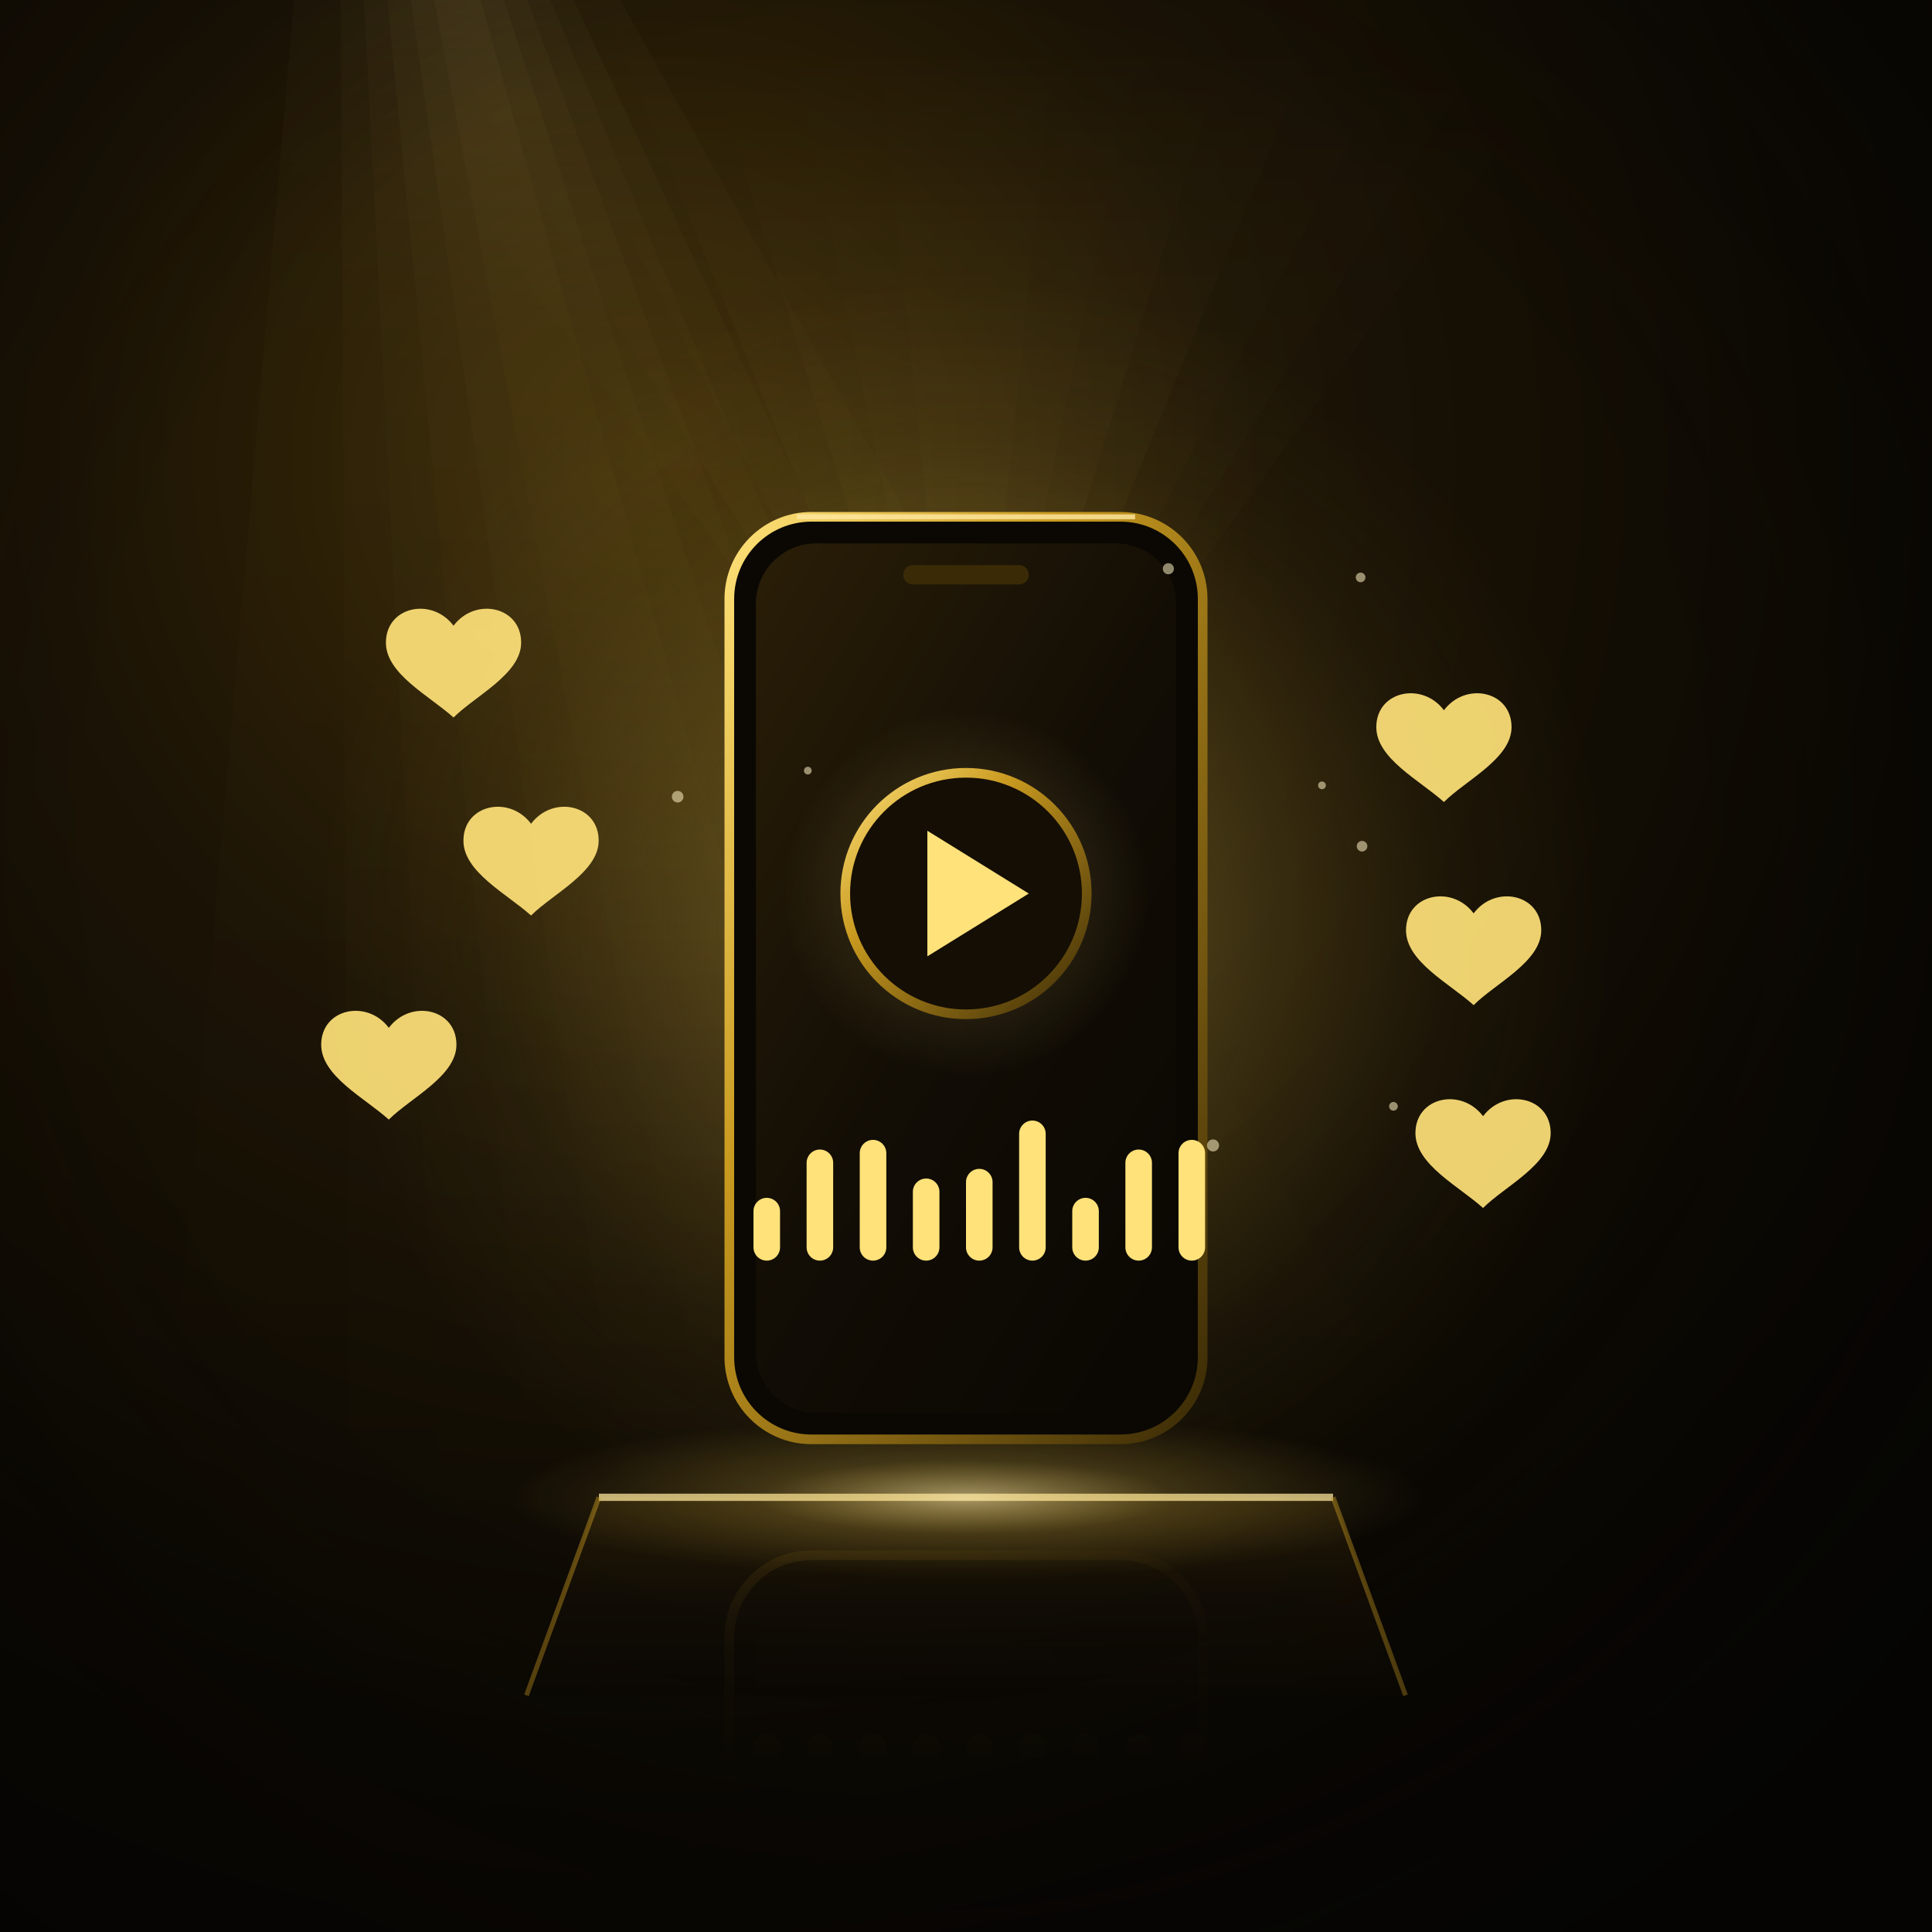
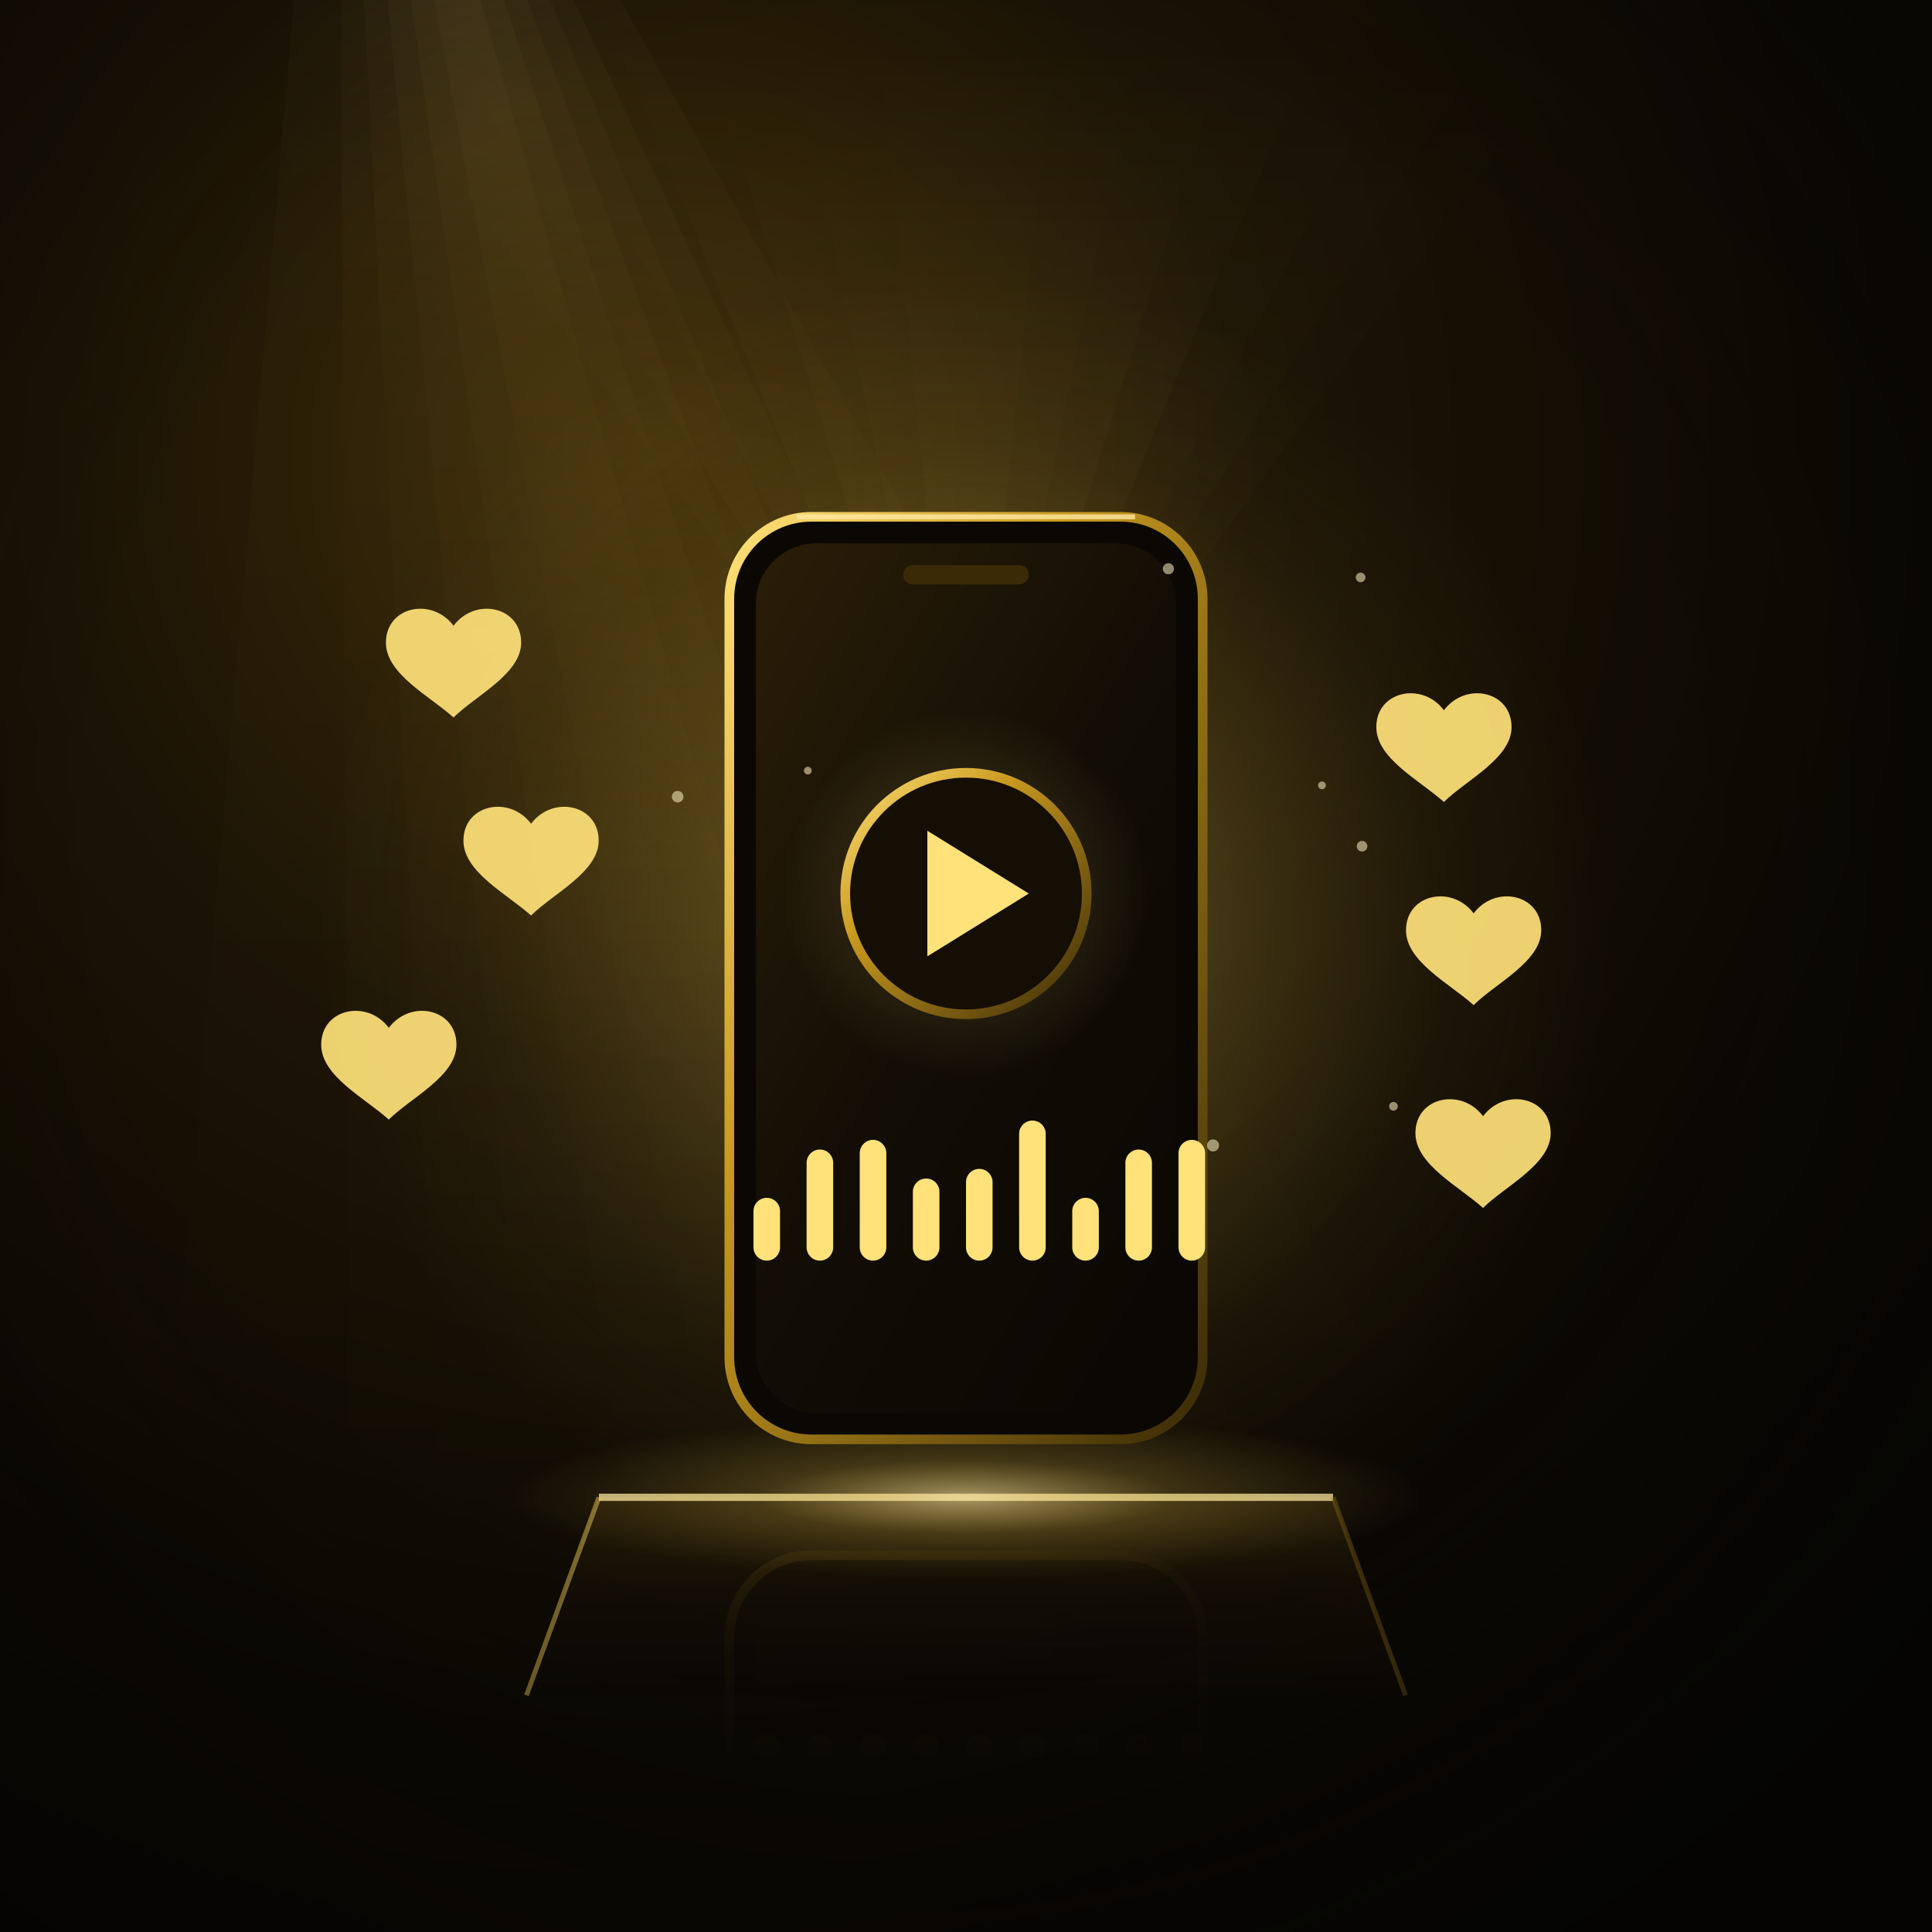
<svg xmlns="http://www.w3.org/2000/svg" viewBox="0 0 800 800" width="800" height="800" aria-hidden="true">
  <defs>
    <radialGradient id="sky" cx=".34" cy=".24" r=".92">
      <stop offset="0" stop-color="#3a2a06" />
      <stop offset=".34" stop-color="#1b1305" />
      <stop offset=".72" stop-color="#0b0803" />
      <stop offset="1" stop-color="#050403" />
    </radialGradient>
    <linearGradient id="beam" x1="0" y1="0" x2="0" y2="1">
      <stop offset="0" stop-color="#fff1c4" stop-opacity=".46" />
      <stop offset=".42" stop-color="#ffd766" stop-opacity=".15" />
      <stop offset="1" stop-color="#ffd766" stop-opacity="0" />
    </linearGradient>
    <linearGradient id="beamUp" x1="0" y1="1" x2="0" y2="0">
      <stop offset="0" stop-color="#fff1c4" stop-opacity=".42" />
      <stop offset=".4" stop-color="#ffd766" stop-opacity=".13" />
      <stop offset="1" stop-color="#ffd766" stop-opacity="0" />
    </linearGradient>
    <radialGradient id="pool">
      <stop offset="0" stop-color="#ffe9a3" stop-opacity=".62" />
      <stop offset=".45" stop-color="#e9c552" stop-opacity=".2" />
      <stop offset="1" stop-color="#d4af37" stop-opacity="0" />
    </radialGradient>
    <radialGradient id="halo">
      <stop offset="0" stop-color="#fff2c8" stop-opacity=".5" />
      <stop offset=".38" stop-color="#e9c552" stop-opacity=".2" />
      <stop offset=".74" stop-color="#d4af37" stop-opacity=".05" />
      <stop offset="1" stop-color="#d4af37" stop-opacity="0" />
    </radialGradient>
    <radialGradient id="soft">
      <stop offset="0" stop-color="#fff3c4" stop-opacity=".8" />
      <stop offset=".5" stop-color="#f5d76e" stop-opacity=".28" />
      <stop offset="1" stop-color="#f5d76e" stop-opacity="0" />
    </radialGradient>
    <linearGradient id="brass" x1="0" y1="0" x2="1" y2="1">
      <stop offset="0" stop-color="#ffe27a" />
      <stop offset=".35" stop-color="#c99a20" />
      <stop offset=".62" stop-color="#8c6a14" />
      <stop offset="1" stop-color="#3a2a06" />
    </linearGradient>
    <radialGradient id="vig" cx=".46" cy=".42" r=".78">
      <stop offset=".52" stop-color="#050403" stop-opacity="0" />
      <stop offset="1" stop-color="#050403" stop-opacity=".7" />
    </radialGradient>
    <linearGradient id="stone" x1="0" y1="0" x2="0" y2="1">
      <stop offset="0" stop-color="#241a06" />
      <stop offset=".5" stop-color="#120d05" />
      <stop offset="1" stop-color="#0b0803" />
    </linearGradient>
    <linearGradient id="screen" x1="0" y1="0" x2=".8" y2="1">
      <stop offset="0" stop-color="#2a1e07" />
      <stop offset=".55" stop-color="#120d05" />
      <stop offset="1" stop-color="#0b0803" />
    </linearGradient>
  </defs>
  <style>
.mote{animation-name:mote;animation-timing-function:ease-in-out;animation-iteration-count:infinite;animation-direction:alternate}
.glow{transform-box:fill-box;transform-origin:center;animation:glow 6s ease-in-out infinite alternate}
@keyframes mote{from{transform:translateY(9px);opacity:.14}to{transform:translateY(-13px);opacity:.85}}
@keyframes glow{from{opacity:.68;transform:scale(.97)}to{opacity:1;transform:scale(1.04)}}
.bar{transform-box:fill-box;transform-origin:center bottom;animation-name:bar;animation-timing-function:ease-in-out;animation-iteration-count:infinite;animation-direction:alternate}
.rise{animation-name:rise;animation-timing-function:ease-out;animation-iteration-count:infinite}
.play{transform-box:fill-box;transform-origin:center;animation:play 3.2s ease-in-out infinite}
@keyframes bar{from{transform:scaleY(.28)}to{transform:scaleY(1)}}
@keyframes rise{0%{transform:translateY(80px) scale(.55);opacity:0}14%,80%{opacity:1}100%{transform:translateY(-230px) scale(1.1);opacity:0}}
@keyframes play{0%,100%{transform:scale(1)}50%{transform:scale(1.08)}}</style>
  <rect width="800" height="800" fill="url(#sky)" />
  <g fill="url(#beam)">
    <path d="M140 -210L30 620L68.1 620Z" opacity="0" />
    <path d="M140 -210L68.1 620L106.3 620Z" opacity="0.1" />
    <path d="M140 -210L106.3 620L144.4 620Z" opacity="0.1" />
    <path d="M140 -210L144.4 620L182.5 620Z" opacity="0.2" />
    <path d="M140 -210L182.5 620L220.6 620Z" opacity="0.3" />
    <path d="M140 -210L220.6 620L258.8 620Z" opacity="0.4" />
    <path d="M140 -210L258.8 620L296.9 620Z" opacity="0.5" />
    <path d="M140 -210L296.9 620L335 620Z" opacity="0.6" />
    <path d="M140 -210L335 620L373.1 620Z" opacity="0.6" />
    <path d="M140 -210L373.1 620L411.3 620Z" opacity="0.5" />
    <path d="M140 -210L411.3 620L449.4 620Z" opacity="0.4" />
    <path d="M140 -210L449.4 620L487.5 620Z" opacity="0.3" />
    <path d="M140 -210L487.5 620L525.6 620Z" opacity="0.2" />
    <path d="M140 -210L525.6 620L563.8 620Z" opacity="0.1" />
    <path d="M140 -210L563.8 620L601.9 620Z" opacity="0.1" />
    <path d="M140 -210L601.9 620L640 620Z" opacity="0" />
  </g>
  <g fill="url(#beamUp)">
    <path d="M400 370L114 20L149.8 20Z" opacity="0" />
    <path d="M400 370L149.8 20L185.5 20Z" opacity="0.1" />
    <path d="M400 370L185.5 20L221.3 20Z" opacity="0.2" />
    <path d="M400 370L221.3 20L257 20Z" opacity="0.3" />
    <path d="M400 370L257 20L292.8 20Z" opacity="0.5" />
    <path d="M400 370L292.8 20L328.5 20Z" opacity="0.7" />
    <path d="M400 370L328.5 20L364.3 20Z" opacity="0.8" />
    <path d="M400 370L364.3 20L400 20Z" opacity="0.9" />
    <path d="M400 370L400 20L435.8 20Z" opacity="0.9" />
    <path d="M400 370L435.8 20L471.5 20Z" opacity="0.8" />
    <path d="M400 370L471.5 20L507.3 20Z" opacity="0.7" />
    <path d="M400 370L507.3 20L543 20Z" opacity="0.5" />
    <path d="M400 370L543 20L578.8 20Z" opacity="0.3" />
    <path d="M400 370L578.8 20L614.5 20Z" opacity="0.2" />
    <path d="M400 370L614.5 20L650.3 20Z" opacity="0.1" />
    <path d="M400 370L650.3 20L686 20Z" opacity="0" />
  </g>
  <g transform="translate(400 384)">
    <circle class="glow" r="268" fill="url(#halo)" />
  </g>
  <g fill="#ffe27a" opacity=".92">
    <g transform="translate(187.8 259.1)">
      <path class="rise" d="M0 0c-9-12-28-8-28 7 0 13 18 22 28 31 9-9 28-18 28-31 0-15-19-19-28-7Z" fill="#ffe27a" style="animation-duration:4.7s;animation-delay:-0s" />
    </g>
    <g transform="translate(597.9 294.1)">
      <path class="rise" d="M0 0c-9-12-28-8-28 7 0 13 18 22 28 31 9-9 28-18 28-31 0-15-19-19-28-7Z" fill="#ffe27a" style="animation-duration:5.2s;animation-delay:-0.3s" />
    </g>
    <g transform="translate(219.9 341.1)">
      <path class="rise" d="M0 0c-9-12-28-8-28 7 0 13 18 22 28 31 9-9 28-18 28-31 0-15-19-19-28-7Z" fill="#ffe27a" style="animation-duration:5.4s;animation-delay:-5s" />
    </g>
    <g transform="translate(610.2 378.2)">
      <path class="rise" d="M0 0c-9-12-28-8-28 7 0 13 18 22 28 31 9-9 28-18 28-31 0-15-19-19-28-7Z" fill="#ffe27a" style="animation-duration:6.8s;animation-delay:-4.9s" />
    </g>
    <g transform="translate(161 425.6)">
      <path class="rise" d="M0 0c-9-12-28-8-28 7 0 13 18 22 28 31 9-9 28-18 28-31 0-15-19-19-28-7Z" fill="#ffe27a" style="animation-duration:4.7s;animation-delay:-3.5s" />
    </g>
    <g transform="translate(614.1 462.2)">
      <path class="rise" d="M0 0c-9-12-28-8-28 7 0 13 18 22 28 31 9-9 28-18 28-31 0-15-19-19-28-7Z" fill="#ffe27a" style="animation-duration:5.9s;animation-delay:-2.6s" />
    </g>
  </g>
  <path d="M248 620h304l30 82H218Z" fill="url(#stone)" />
  <path d="M248 620h304" stroke="#ffe9a3" stroke-width="3" opacity=".75" />
-   <path d="M248 620L218 702M552 620L582 702" stroke="#c99a20" stroke-width="2" opacity=".45" />
+   <path d="M248 620L218 702" stroke="#e9c552" stroke-width="2" opacity=".5" />
+   <path d="M552 620L582 702" stroke="#8c6a14" stroke-width="2" opacity=".4" />
  <ellipse cx="400" cy="620" rx="190" ry="34" fill="url(#pool)" />
  <defs>
    <linearGradient id="gmr1" x1="0" y1="620" x2="0" y2="730" gradientUnits="userSpaceOnUse">
      <stop offset="0" stop-color="#fff" stop-opacity=".9" />
      <stop offset=".55" stop-color="#fff" stop-opacity=".22" />
      <stop offset="1" stop-color="#fff" stop-opacity="0" />
    </linearGradient>
    <mask id="mr1" maskUnits="userSpaceOnUse" x="0" y="620" width="800" height="110">
      <rect x="0" y="620" width="800" height="110" fill="url(#gmr1)" />
    </mask>
  </defs>
  <g mask="url(#mr1)" opacity="0.2">
    <g transform="translate(0 1240) scale(1 -1)">
      <rect x="302" y="214" width="196" height="382" rx="34" fill="#0b0803" stroke="url(#brass)" stroke-width="4" />
      <path d="M330 214h140" stroke="#ffe9a3" stroke-width="2" opacity=".8" />
      <rect x="313" y="225" width="174" height="360" rx="25" fill="url(#screen)" />
      <rect x="374" y="234" width="52" height="8" rx="4" fill="#3a2a06" />
      <circle cx="400" cy="370" r="76" fill="url(#soft)" opacity=".4" />
      <g class="play">
        <circle cx="400" cy="370" r="50" fill="#150e04" stroke="url(#brass)" stroke-width="4" />
        <path d="M384 344l42 26-42 26Z" fill="#ffe27a" />
      </g>
      <rect class="bar" x="312" y="496" width="11" height="26" rx="5.5" fill="#ffe27a" style="animation-duration:1.4s;animation-delay:-0.8s" />
      <rect class="bar" x="334" y="476" width="11" height="46" rx="5.5" fill="#ffe27a" style="animation-duration:1.4s;animation-delay:-1.3s" />
      <rect class="bar" x="356" y="472" width="11" height="50" rx="5.5" fill="#ffe27a" style="animation-duration:1.7s;animation-delay:-0.2s" />
      <rect class="bar" x="378" y="488" width="11" height="34" rx="5.5" fill="#ffe27a" style="animation-duration:1.3s;animation-delay:-0.9s" />
      <rect class="bar" x="400" y="484" width="11" height="38" rx="5.5" fill="#ffe27a" style="animation-duration:1.6s;animation-delay:-0.3s" />
      <rect class="bar" x="422" y="464" width="11" height="58" rx="5.5" fill="#ffe27a" style="animation-duration:1.1s;animation-delay:-1s" />
      <rect class="bar" x="444" y="496" width="11" height="26" rx="5.5" fill="#ffe27a" style="animation-duration:1.1s;animation-delay:-0.8s" />
      <rect class="bar" x="466" y="476" width="11" height="46" rx="5.5" fill="#ffe27a" style="animation-duration:1.7s;animation-delay:-0.7s" />
      <rect class="bar" x="488" y="472" width="11" height="50" rx="5.5" fill="#ffe27a" style="animation-duration:1.4s;animation-delay:-0.7s" />
    </g>
  </g>
  <g>
    <rect x="302" y="214" width="196" height="382" rx="34" fill="#0b0803" stroke="url(#brass)" stroke-width="4" />
    <path d="M330 214h140" stroke="#ffe9a3" stroke-width="2" opacity=".8" />
    <rect x="313" y="225" width="174" height="360" rx="25" fill="url(#screen)" />
    <rect x="374" y="234" width="52" height="8" rx="4" fill="#3a2a06" />
    <circle cx="400" cy="370" r="76" fill="url(#soft)" opacity=".4" />
    <g class="play">
      <circle cx="400" cy="370" r="50" fill="#150e04" stroke="url(#brass)" stroke-width="4" />
      <path d="M384 344l42 26-42 26Z" fill="#ffe27a" />
    </g>
    <rect class="bar" x="312" y="496" width="11" height="26" rx="5.5" fill="#ffe27a" style="animation-duration:1.4s;animation-delay:-0.8s" />
    <rect class="bar" x="334" y="476" width="11" height="46" rx="5.5" fill="#ffe27a" style="animation-duration:1.4s;animation-delay:-1.3s" />
    <rect class="bar" x="356" y="472" width="11" height="50" rx="5.5" fill="#ffe27a" style="animation-duration:1.7s;animation-delay:-0.2s" />
    <rect class="bar" x="378" y="488" width="11" height="34" rx="5.5" fill="#ffe27a" style="animation-duration:1.3s;animation-delay:-0.9s" />
    <rect class="bar" x="400" y="484" width="11" height="38" rx="5.5" fill="#ffe27a" style="animation-duration:1.6s;animation-delay:-0.3s" />
    <rect class="bar" x="422" y="464" width="11" height="58" rx="5.5" fill="#ffe27a" style="animation-duration:1.1s;animation-delay:-1s" />
    <rect class="bar" x="444" y="496" width="11" height="26" rx="5.5" fill="#ffe27a" style="animation-duration:1.1s;animation-delay:-0.8s" />
    <rect class="bar" x="466" y="476" width="11" height="46" rx="5.5" fill="#ffe27a" style="animation-duration:1.7s;animation-delay:-0.7s" />
    <rect class="bar" x="488" y="472" width="11" height="50" rx="5.5" fill="#ffe27a" style="animation-duration:1.4s;animation-delay:-0.7s" />
  </g>
  <g fill="#fff3c4" opacity=".55">
    <circle class="mote" cx="483.8" cy="235.5" r="2.3" style="animation-duration:7.6s;animation-delay:-7.1s" />
    <circle class="mote" cx="502.3" cy="474.3" r="2.5" style="animation-duration:7s;animation-delay:-3.9s" />
    <circle class="mote" cx="547.4" cy="325.2" r="1.6" style="animation-duration:4.6s;animation-delay:-4.2s" />
    <circle class="mote" cx="577" cy="458.1" r="1.8" style="animation-duration:6.8s;animation-delay:-1.1s" />
    <circle class="mote" cx="563.4" cy="239.1" r="2" style="animation-duration:4.5s;animation-delay:-4.1s" />
    <circle class="mote" cx="564" cy="350.4" r="2.2" style="animation-duration:4.6s;animation-delay:-1.5s" />
    <circle class="mote" cx="280.6" cy="329.9" r="2.4" style="animation-duration:6.1s;animation-delay:-5.7s" />
    <circle class="mote" cx="334.5" cy="319.1" r="1.6" style="animation-duration:4.6s;animation-delay:-1.5s" />
  </g>
  <rect width="800" height="800" fill="url(#vig)" />
</svg>
